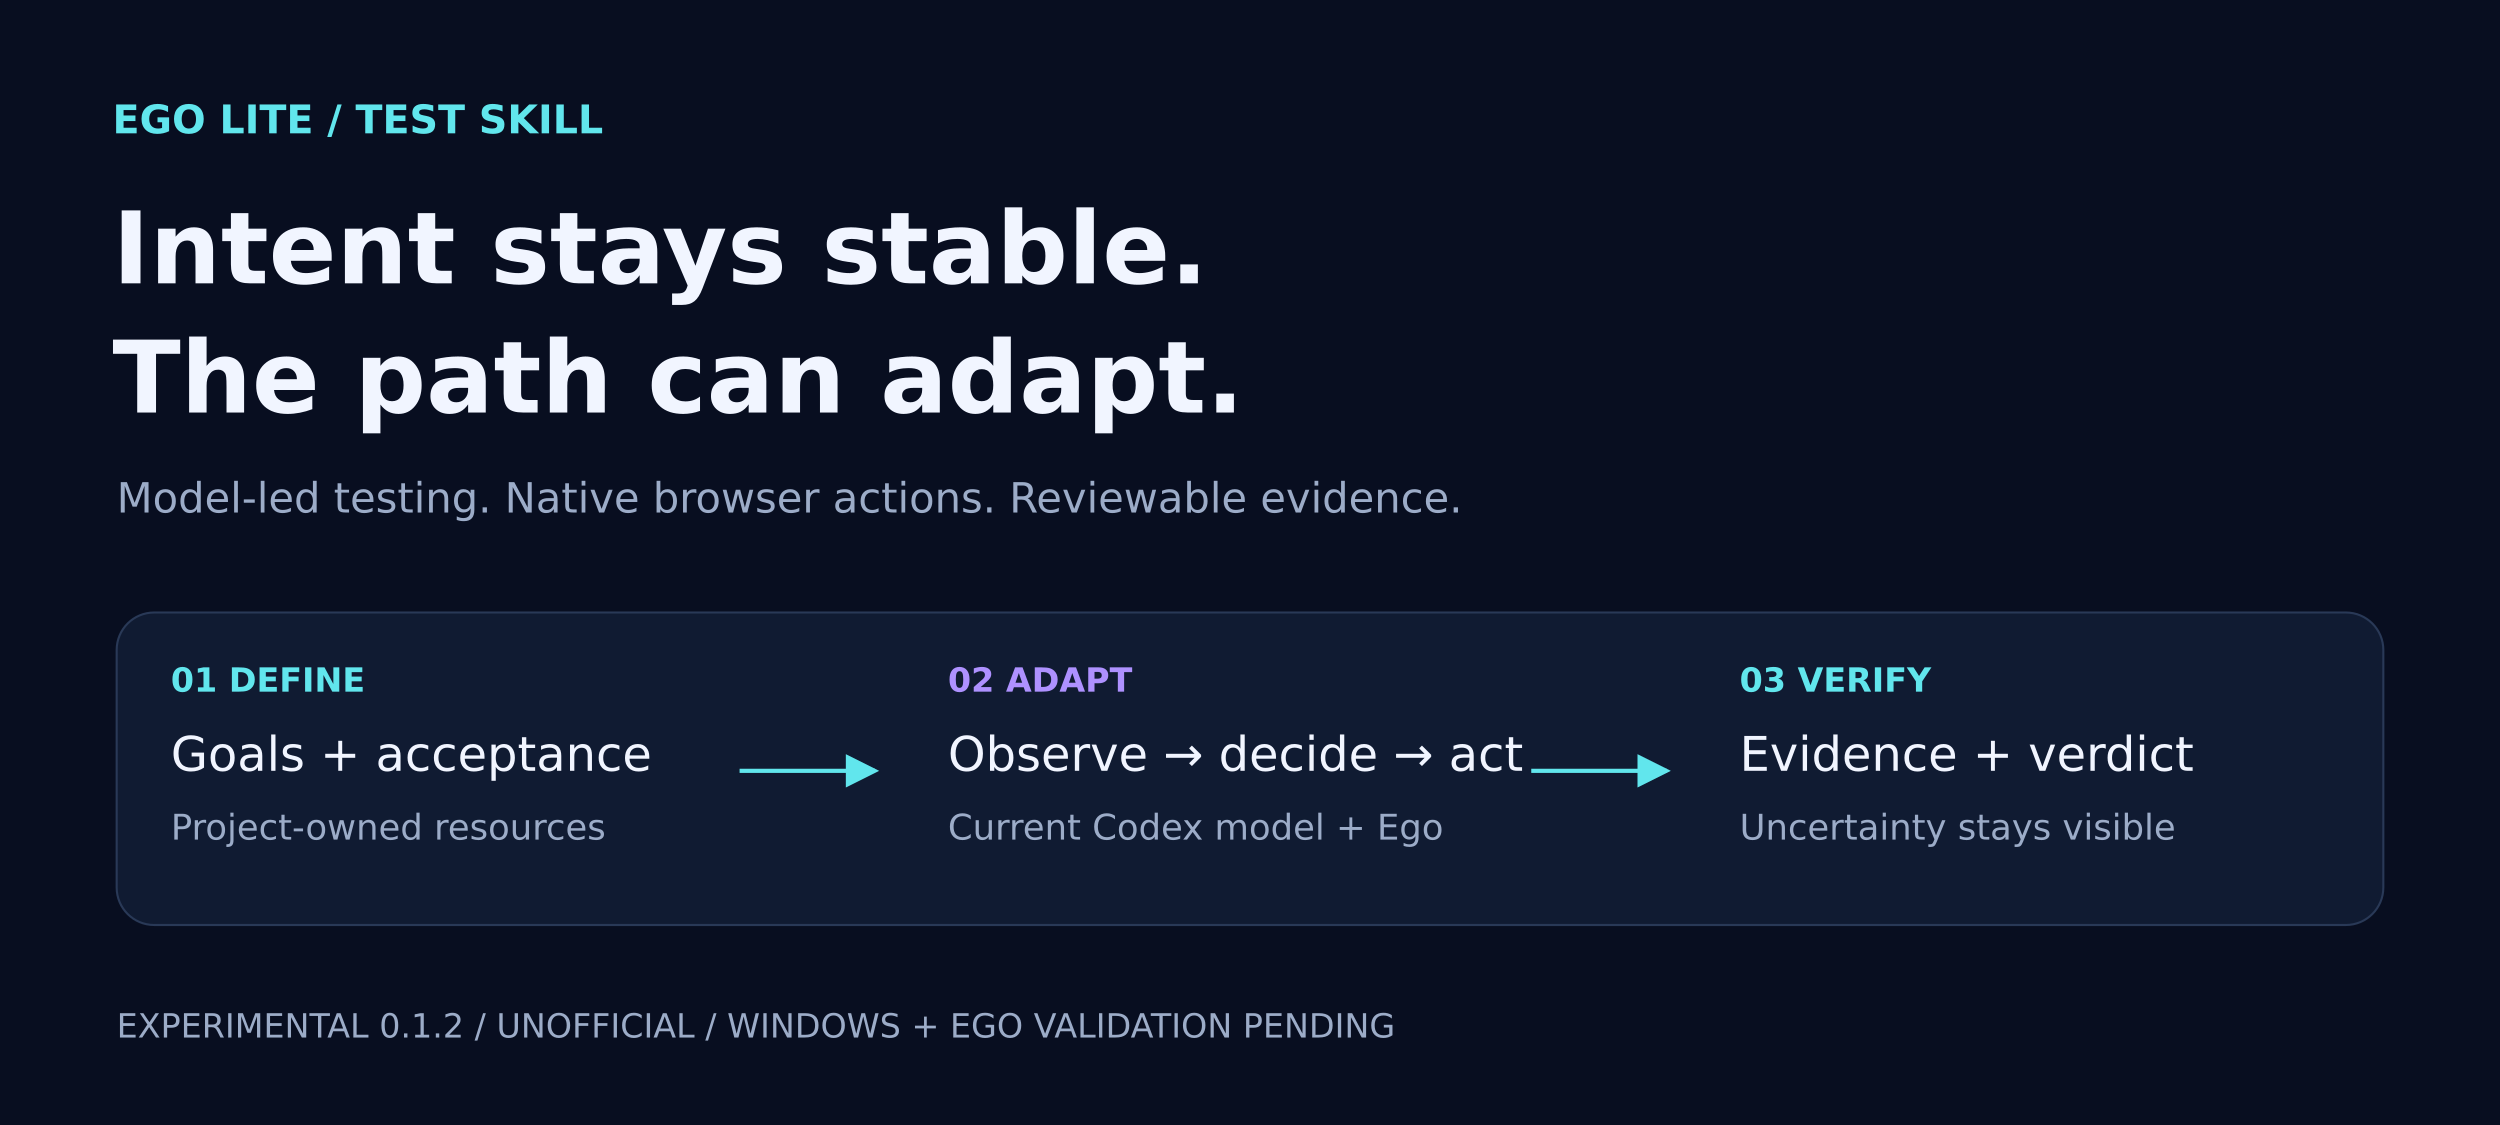
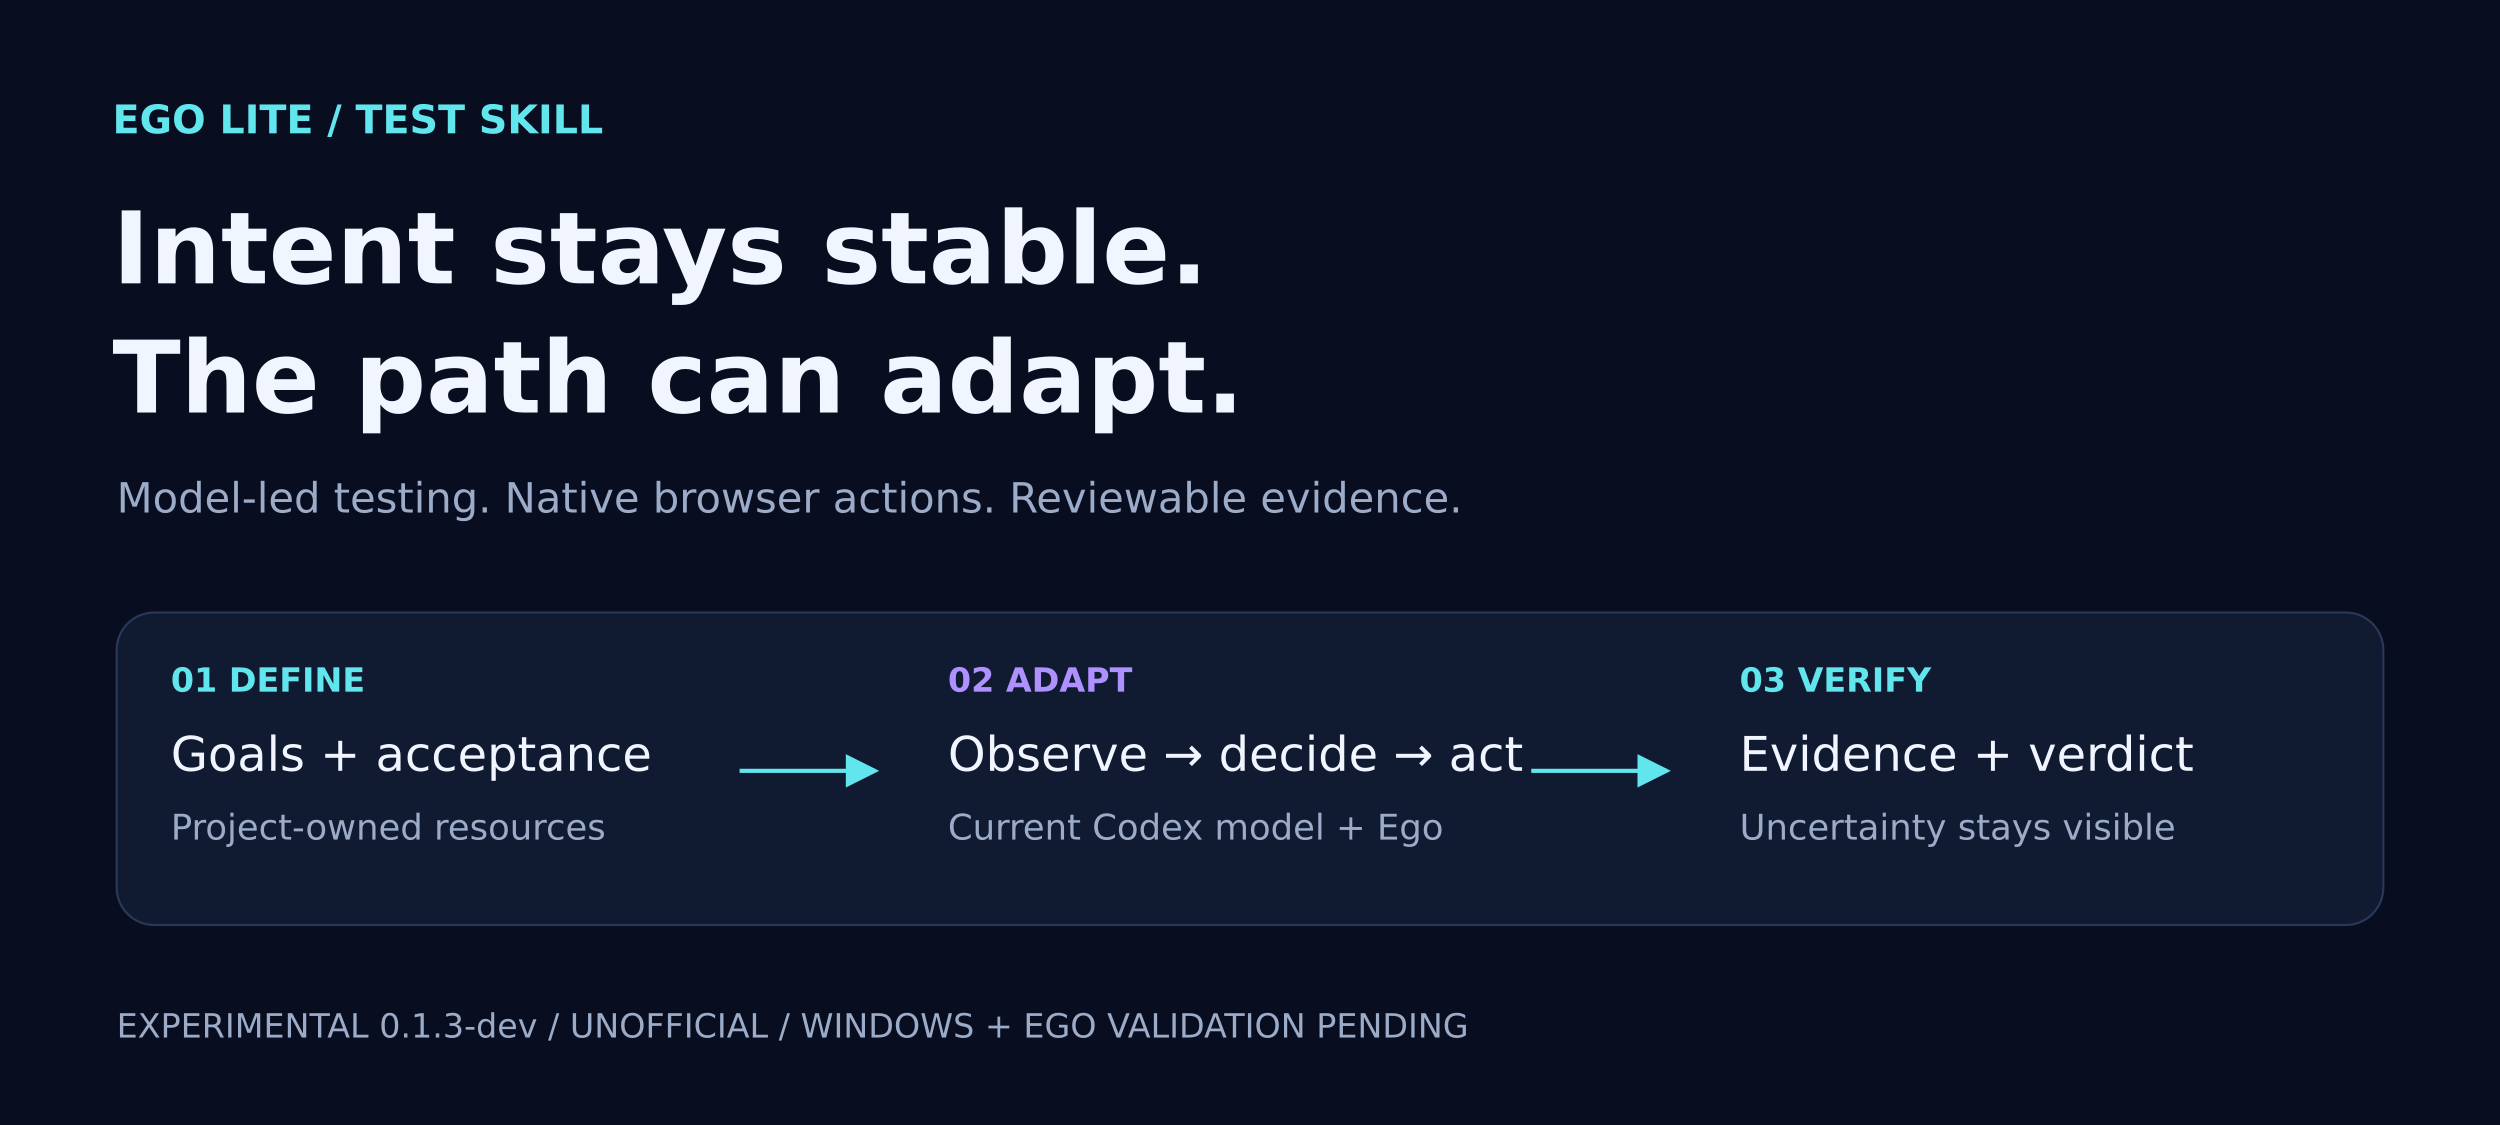
<svg xmlns="http://www.w3.org/2000/svg" width="1200" height="540" viewBox="0 0 1200 540" role="img" aria-label="Ego Lite Test Skill">
  <defs>
    <linearGradient id="g">
      <stop stop-color="#61e6ed" />
      <stop offset="1" stop-color="#ae91ff" />
    </linearGradient>
    <marker id="arrow" markerWidth="8" markerHeight="8" refX="7" refY="4" orient="auto">
      <path d="M0,0 L8,4 L0,8" fill="#61e6ed" />
    </marker>
  </defs>
  <g font-family="DejaVu Sans, Noto Sans CJK SC, sans-serif">
    <rect x="0" y="0" width="1200" height="540" rx="0" fill="#080e20" stroke="#080e20" />
    <path d="M0,2 H1200" stroke="url(#g)" stroke-width="4" />
    <text x="54" y="64" font-size="19" fill="#61e6ed" font-weight="700">EGO LITE / TEST SKILL</text>
    <text x="54" y="136" font-size="48" fill="#f1f5ff" font-weight="700">Intent stays stable.</text>
    <text x="54" y="198" font-size="48" fill="#f1f5ff" font-weight="700">The path can adapt.</text>
    <text x="56" y="246" font-size="20" fill="#9cacc8" font-weight="400">Model-led testing. Native browser actions. Reviewable evidence.</text>
    <rect x="56" y="294" width="1088" height="150" rx="18" fill="#101b32" stroke="#293957" />
    <text x="82" y="332" font-size="16" fill="#61e6ed" font-weight="700">01  DEFINE</text>
    <text x="82" y="370" font-size="23" fill="#f1f5ff" font-weight="400">Goals + acceptance</text>
    <text x="82" y="403" font-size="17" fill="#9cacc8" font-weight="400">Project-owned resources</text>
    <text x="455" y="332" font-size="16" fill="#ae91ff" font-weight="700">02  ADAPT</text>
    <text x="455" y="370" font-size="23" fill="#f1f5ff" font-weight="400">Observe → decide → act</text>
    <text x="455" y="403" font-size="17" fill="#9cacc8" font-weight="400">Current Codex model + Ego</text>
    <text x="835" y="332" font-size="16" fill="#61e6ed" font-weight="700">03  VERIFY</text>
    <text x="835" y="370" font-size="23" fill="#f1f5ff" font-weight="400">Evidence + verdict</text>
    <text x="835" y="403" font-size="17" fill="#9cacc8" font-weight="400">Uncertainty stays visible</text>
    <path d="M355,370 L420,370" stroke="#61e6ed" stroke-width="2" fill="none" marker-end="url(#arrow)" />
    <path d="M735,370 L800,370" stroke="#61e6ed" stroke-width="2" fill="none" marker-end="url(#arrow)" />
-     <text x="56" y="498" font-size="16" fill="#9cacc8" font-weight="400">EXPERIMENTAL 0.1.2  /  UNOFFICIAL  /  WINDOWS + EGO VALIDATION PENDING</text>
+     <text x="56" y="498" font-size="16" fill="#9cacc8" font-weight="400">EXPERIMENTAL 0.1.3-dev  /  UNOFFICIAL  /  WINDOWS + EGO VALIDATION PENDING</text>
  </g>
</svg>
